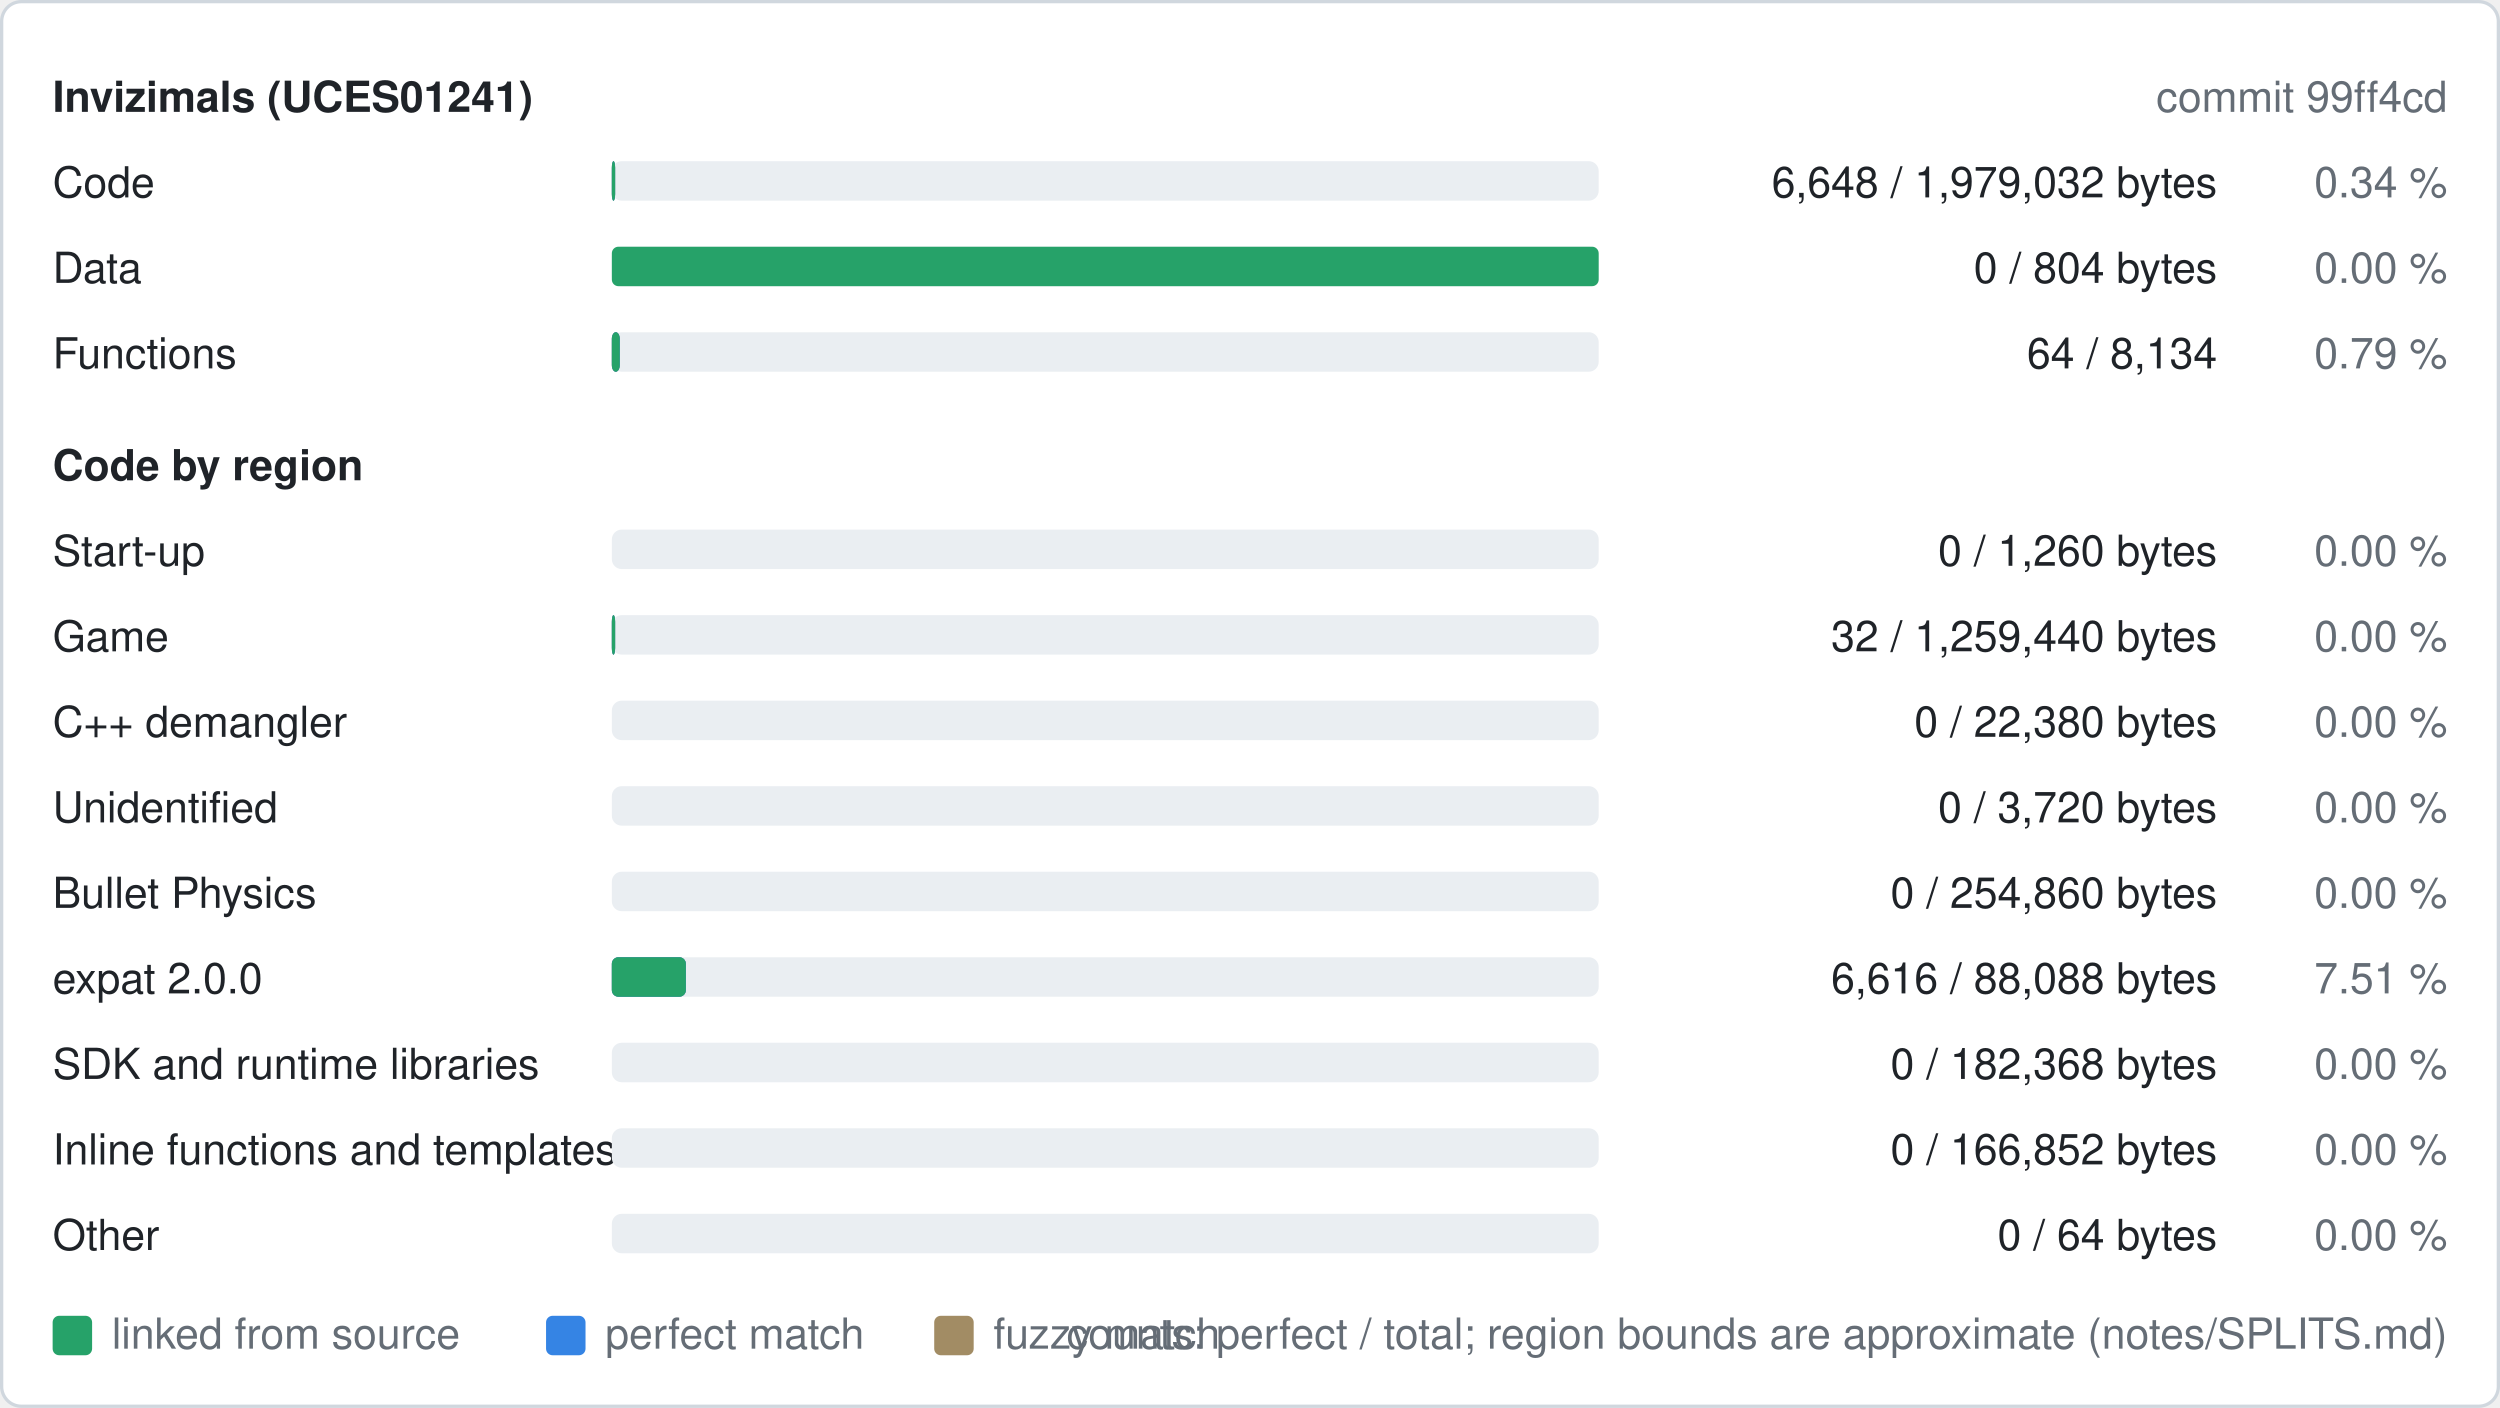
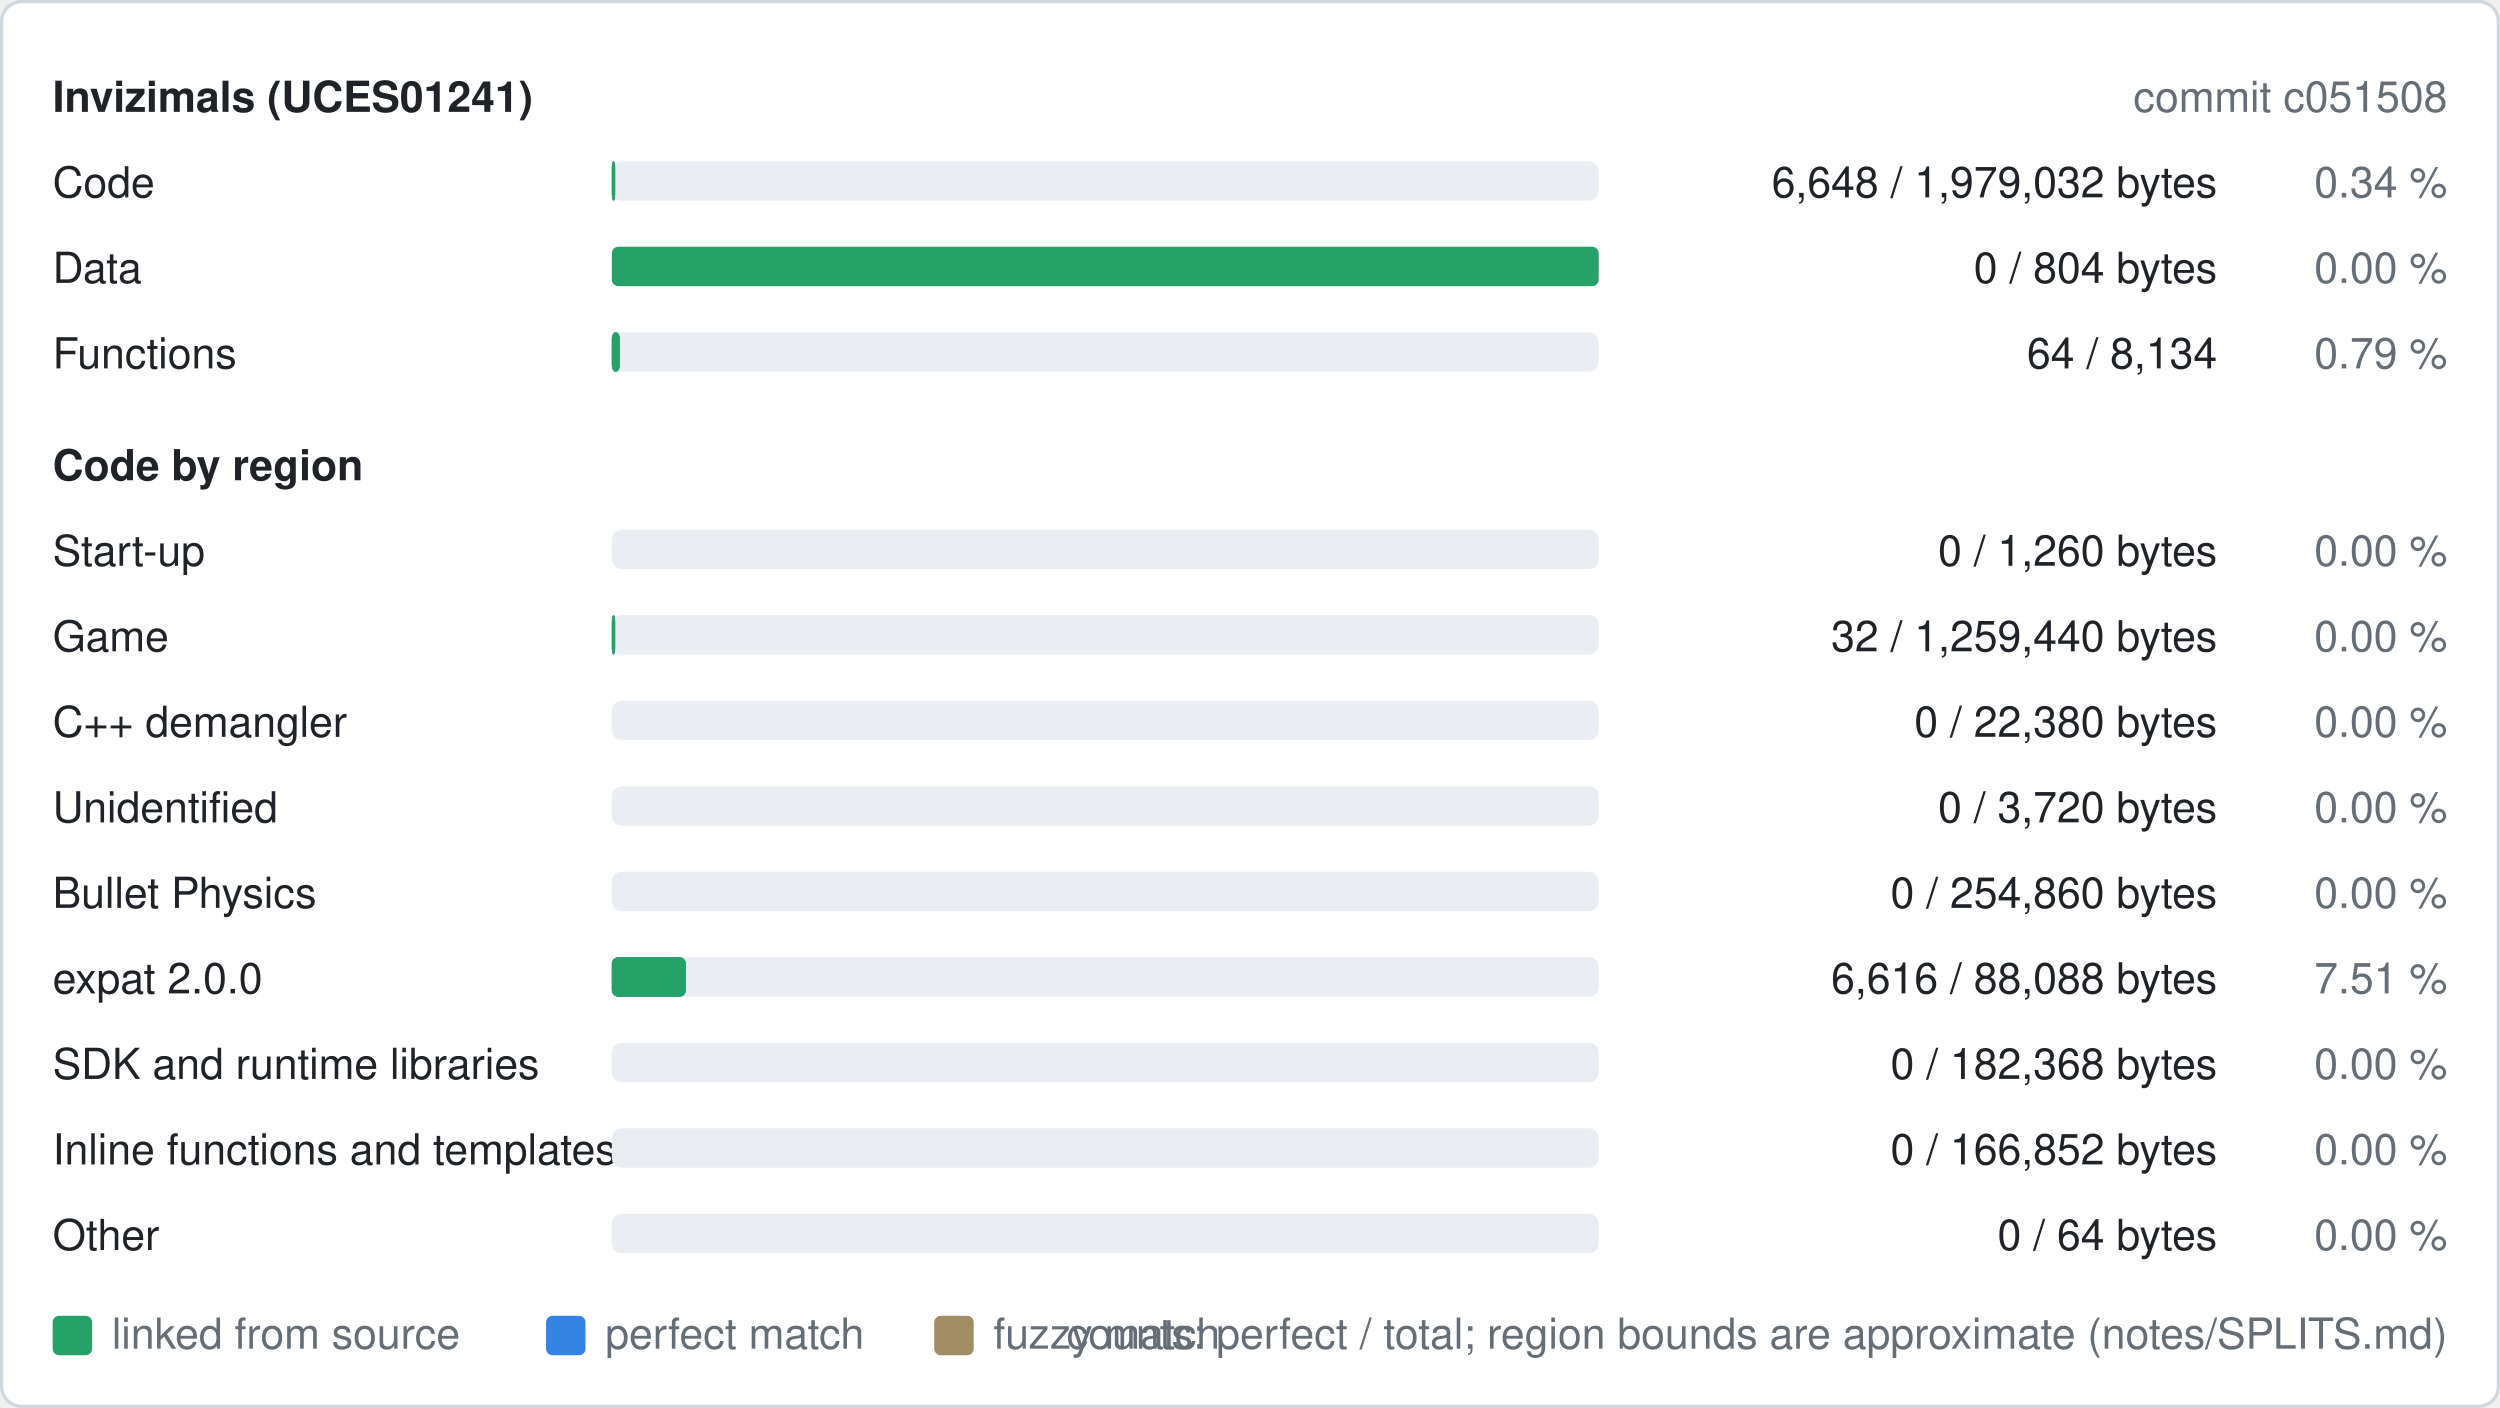
<svg xmlns="http://www.w3.org/2000/svg" width="760" height="428" viewBox="0 0 760 428" role="img" aria-label="Decompilation progress of UCES01241">
  <style>
text{font-family:-apple-system,BlinkMacSystemFont,"Segoe UI",Helvetica,Arial,sans-serif;font-size:13px}
.b{font-weight:600}
.bg{fill:#ffffff;stroke:#d0d7de}.t{fill:#1f2328}.m{fill:#656d76}.track{fill:#eaeef2}.fuzzy{fill:#a28c64}.perfect{fill:#3584e4}.linked{fill:#26a269}
@media (prefers-color-scheme: dark){.bg{fill:#0d1117;stroke:#30363d}.t{fill:#e6edf3}.m{fill:#8d96a0}.track{fill:#21262d}.fuzzy{fill:#a28c64}.perfect{fill:#3584e4}.linked{fill:#2ec27e}}
</style>
  <rect class="bg" x="0.5" y="0.5" width="759" height="427" rx="6" />
  <text class="t b" x="16" y="34">Invizimals (UCES01241)</text>
-   <text class="m" x="744" y="34" text-anchor="end">commit 99ff4cd</text>
+   <text class="m" x="744" y="34" text-anchor="end">commit c051508</text>
  <text class="t" x="16" y="60">Code</text>
  <rect class="track" x="186" y="49" width="300" height="12" rx="3" />
  <rect class="fuzzy" x="186" y="49" width="1.0" height="12" rx="2" />
  <rect class="perfect" x="186" y="49" width="1.0" height="12" rx="2" />
  <rect class="linked" x="186" y="49" width="1.0" height="12" rx="2" />
  <text class="t" x="674" y="60" text-anchor="end">6,648 / 1,979,032 bytes</text>
  <text class="m" x="744" y="60" text-anchor="end">0.34 %</text>
  <text class="t" x="16" y="86">Data</text>
  <rect class="track" x="186" y="75" width="300" height="12" rx="3" />
  <rect class="linked" x="186" y="75" width="300.0" height="12" rx="2" />
  <text class="t" x="674" y="86" text-anchor="end">0 / 804 bytes</text>
  <text class="m" x="744" y="86" text-anchor="end">0.00 %</text>
  <text class="t" x="16" y="112">Functions</text>
  <rect class="track" x="186" y="101" width="300" height="12" rx="3" />
  <rect class="fuzzy" x="186" y="101" width="2.4" height="12" rx="2" />
  <rect class="perfect" x="186" y="101" width="2.4" height="12" rx="2" />
  <rect class="linked" x="186" y="101" width="2.4" height="12" rx="2" />
  <text class="t" x="674" y="112" text-anchor="end">64 / 8,134</text>
  <text class="m" x="744" y="112" text-anchor="end">0.79 %</text>
  <text class="t b" x="16" y="146">Code by region</text>
  <text class="t" x="16" y="172">Start-up</text>
  <rect class="track" x="186" y="161" width="300" height="12" rx="3" />
  <text class="t" x="674" y="172" text-anchor="end">0 / 1,260 bytes</text>
  <text class="m" x="744" y="172" text-anchor="end">0.00 %</text>
  <text class="t" x="16" y="198">Game</text>
  <rect class="track" x="186" y="187" width="300" height="12" rx="3" />
  <rect class="fuzzy" x="186" y="187" width="1.0" height="12" rx="2" />
  <rect class="perfect" x="186" y="187" width="1.0" height="12" rx="2" />
  <rect class="linked" x="186" y="187" width="1.0" height="12" rx="2" />
  <text class="t" x="674" y="198" text-anchor="end">32 / 1,259,440 bytes</text>
  <text class="m" x="744" y="198" text-anchor="end">0.00 %</text>
  <text class="t" x="16" y="224">C++ demangler</text>
  <rect class="track" x="186" y="213" width="300" height="12" rx="3" />
  <text class="t" x="674" y="224" text-anchor="end">0 / 22,380 bytes</text>
  <text class="m" x="744" y="224" text-anchor="end">0.00 %</text>
  <text class="t" x="16" y="250">Unidentified</text>
  <rect class="track" x="186" y="239" width="300" height="12" rx="3" />
  <text class="t" x="674" y="250" text-anchor="end">0 / 3,720 bytes</text>
  <text class="m" x="744" y="250" text-anchor="end">0.00 %</text>
  <text class="t" x="16" y="276">Bullet Physics</text>
  <rect class="track" x="186" y="265" width="300" height="12" rx="3" />
  <text class="t" x="674" y="276" text-anchor="end">0 / 254,860 bytes</text>
  <text class="m" x="744" y="276" text-anchor="end">0.00 %</text>
  <text class="t" x="16" y="302">expat 2.0.0</text>
  <rect class="track" x="186" y="291" width="300" height="12" rx="3" />
  <rect class="fuzzy" x="186" y="291" width="22.5" height="12" rx="2" />
  <rect class="perfect" x="186" y="291" width="22.5" height="12" rx="2" />
  <rect class="linked" x="186" y="291" width="22.5" height="12" rx="2" />
  <text class="t" x="674" y="302" text-anchor="end">6,616 / 88,088 bytes</text>
  <text class="m" x="744" y="302" text-anchor="end">7.51 %</text>
  <text class="t" x="16" y="328">SDK and runtime libraries</text>
  <rect class="track" x="186" y="317" width="300" height="12" rx="3" />
  <text class="t" x="674" y="328" text-anchor="end">0 / 182,368 bytes</text>
  <text class="m" x="744" y="328" text-anchor="end">0.00 %</text>
  <text class="t" x="16" y="354">Inline functions and templates</text>
  <rect class="track" x="186" y="343" width="300" height="12" rx="3" />
  <text class="t" x="674" y="354" text-anchor="end">0 / 166,852 bytes</text>
  <text class="m" x="744" y="354" text-anchor="end">0.00 %</text>
  <text class="t" x="16" y="380">Other</text>
  <rect class="track" x="186" y="369" width="300" height="12" rx="3" />
  <text class="t" x="674" y="380" text-anchor="end">0 / 64 bytes</text>
  <text class="m" x="744" y="380" text-anchor="end">0.00 %</text>
  <rect class="linked" x="16" y="400" width="12" height="12" rx="2" />
  <text class="m" x="34" y="410">linked from source</text>
  <rect class="perfect" x="166" y="400" width="12" height="12" rx="2" />
  <text class="m" x="184" y="410">perfect match</text>
  <rect class="fuzzy" x="284" y="400" width="12" height="12" rx="2" />
  <text class="m" x="302" y="410">fuzzy match</text>
  <text class="m" x="744" y="410" text-anchor="end">counts: perfect / total; region bounds are approximate (notes/SPLITS.md)</text>
</svg>
